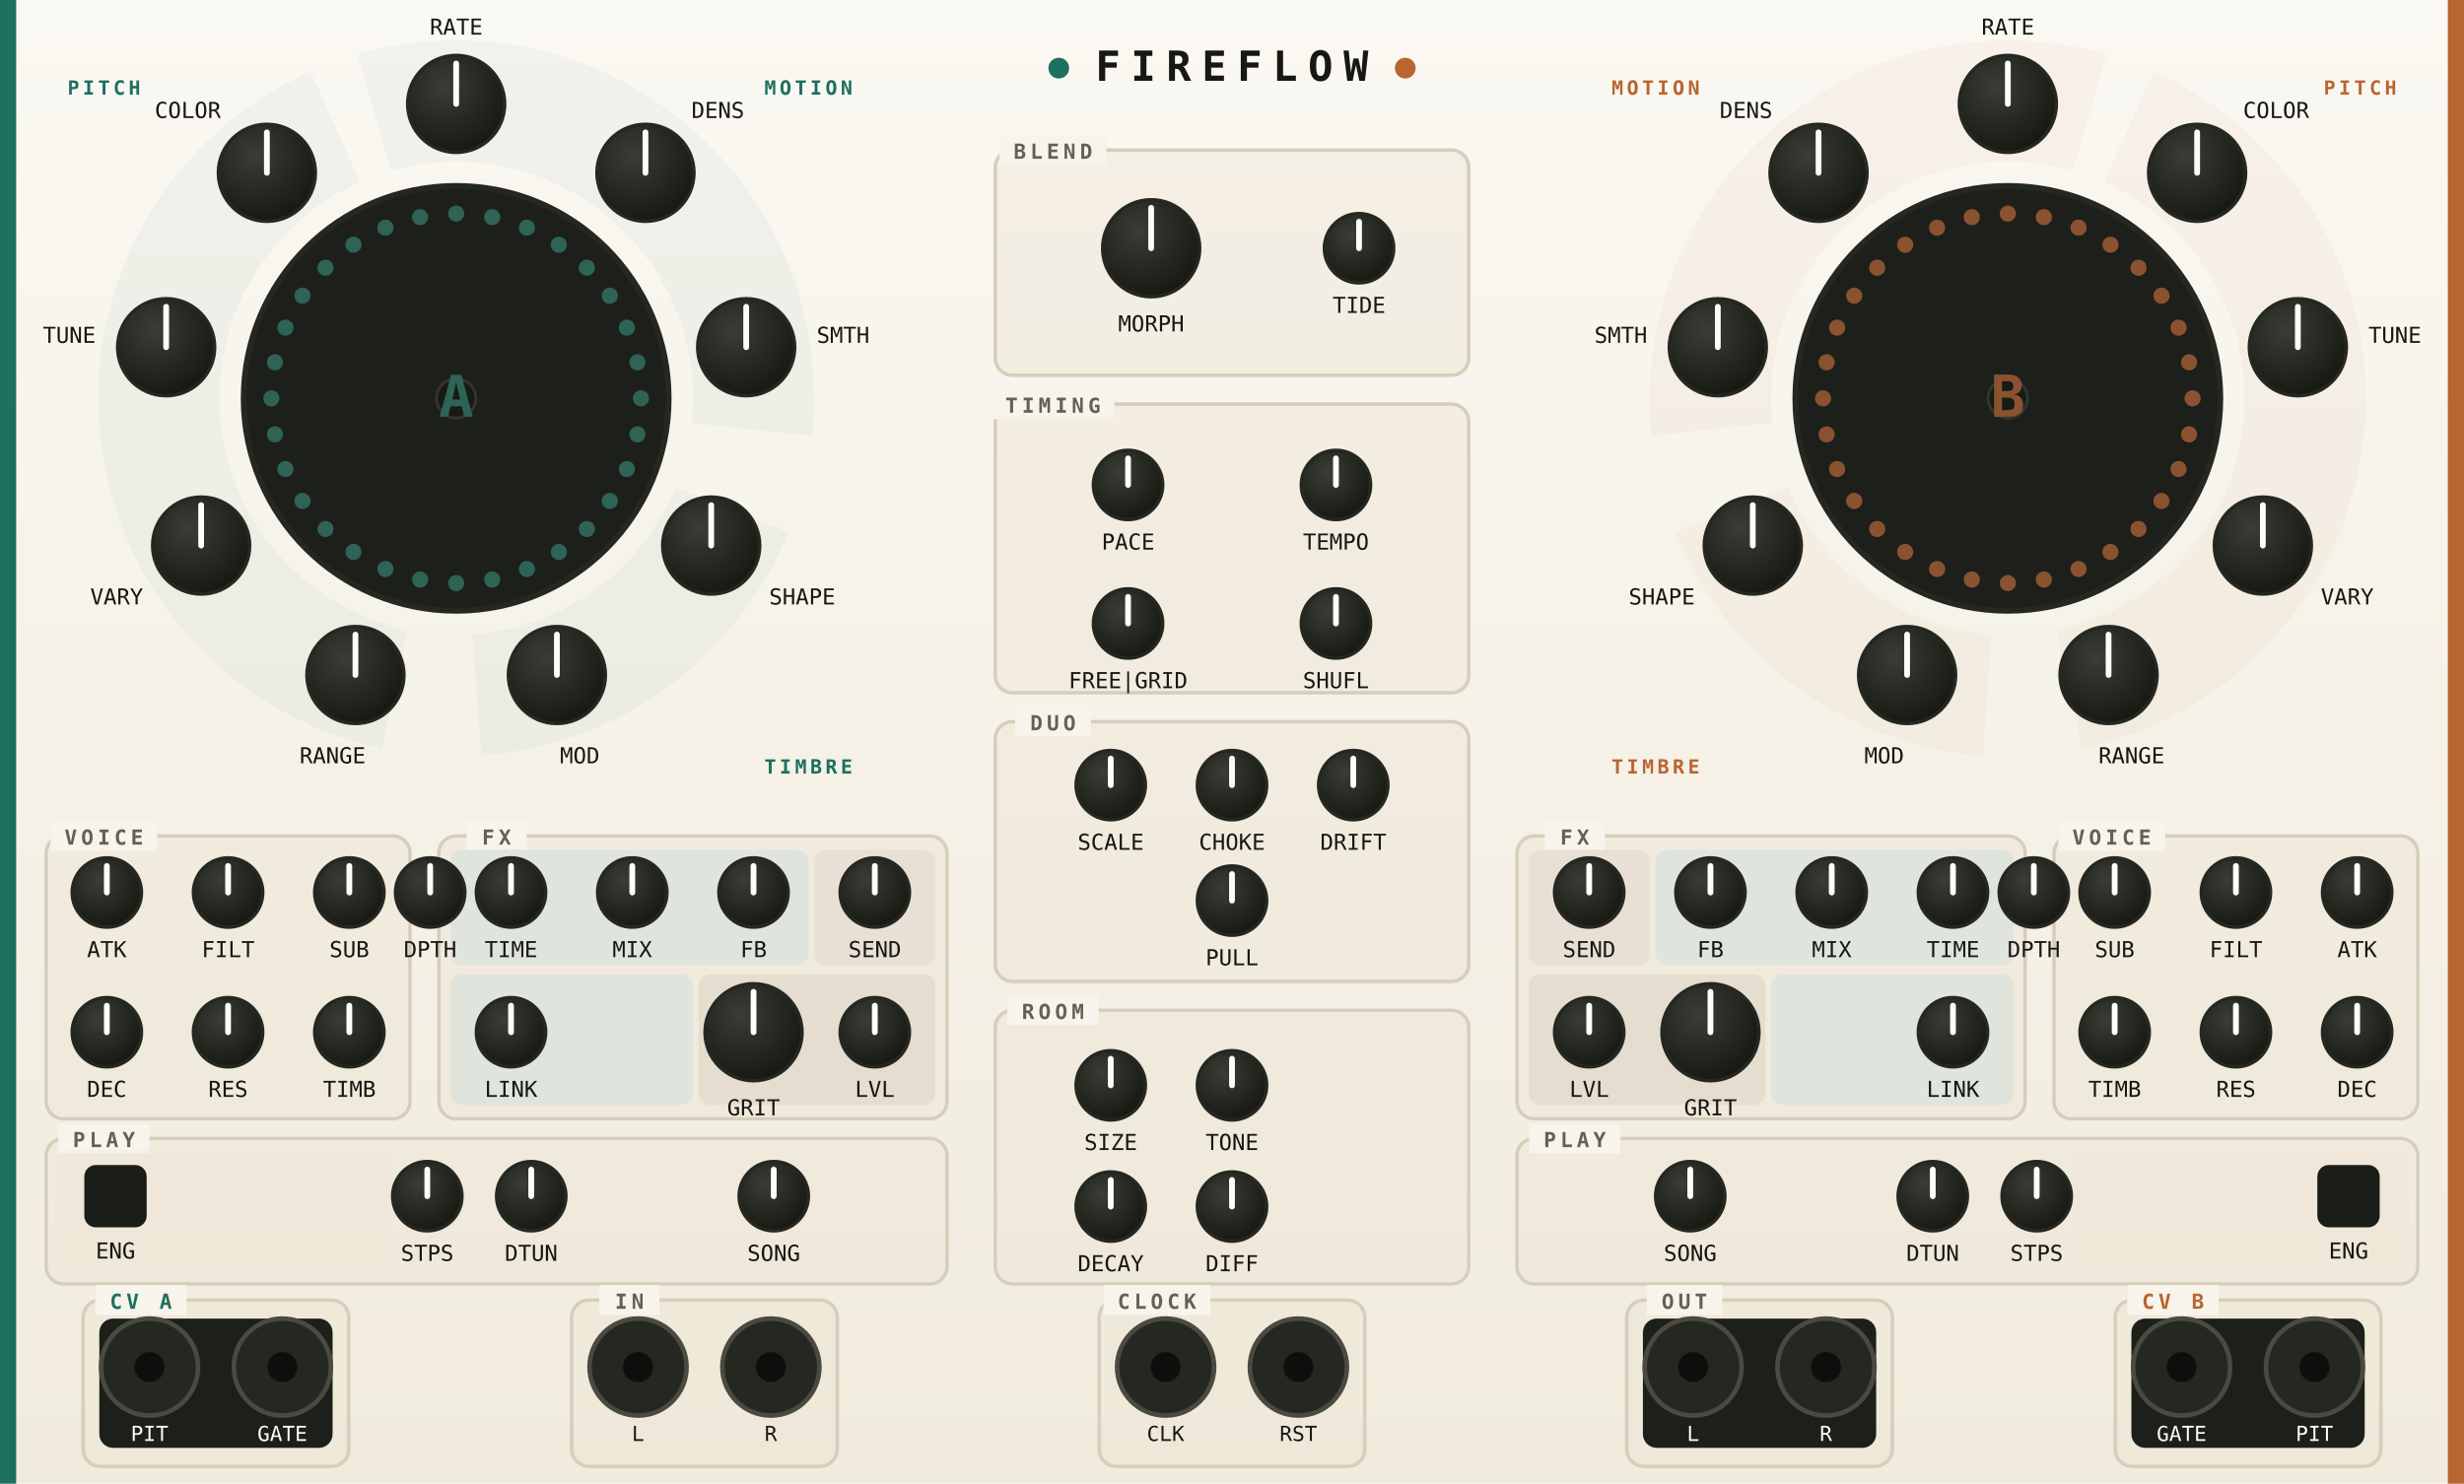
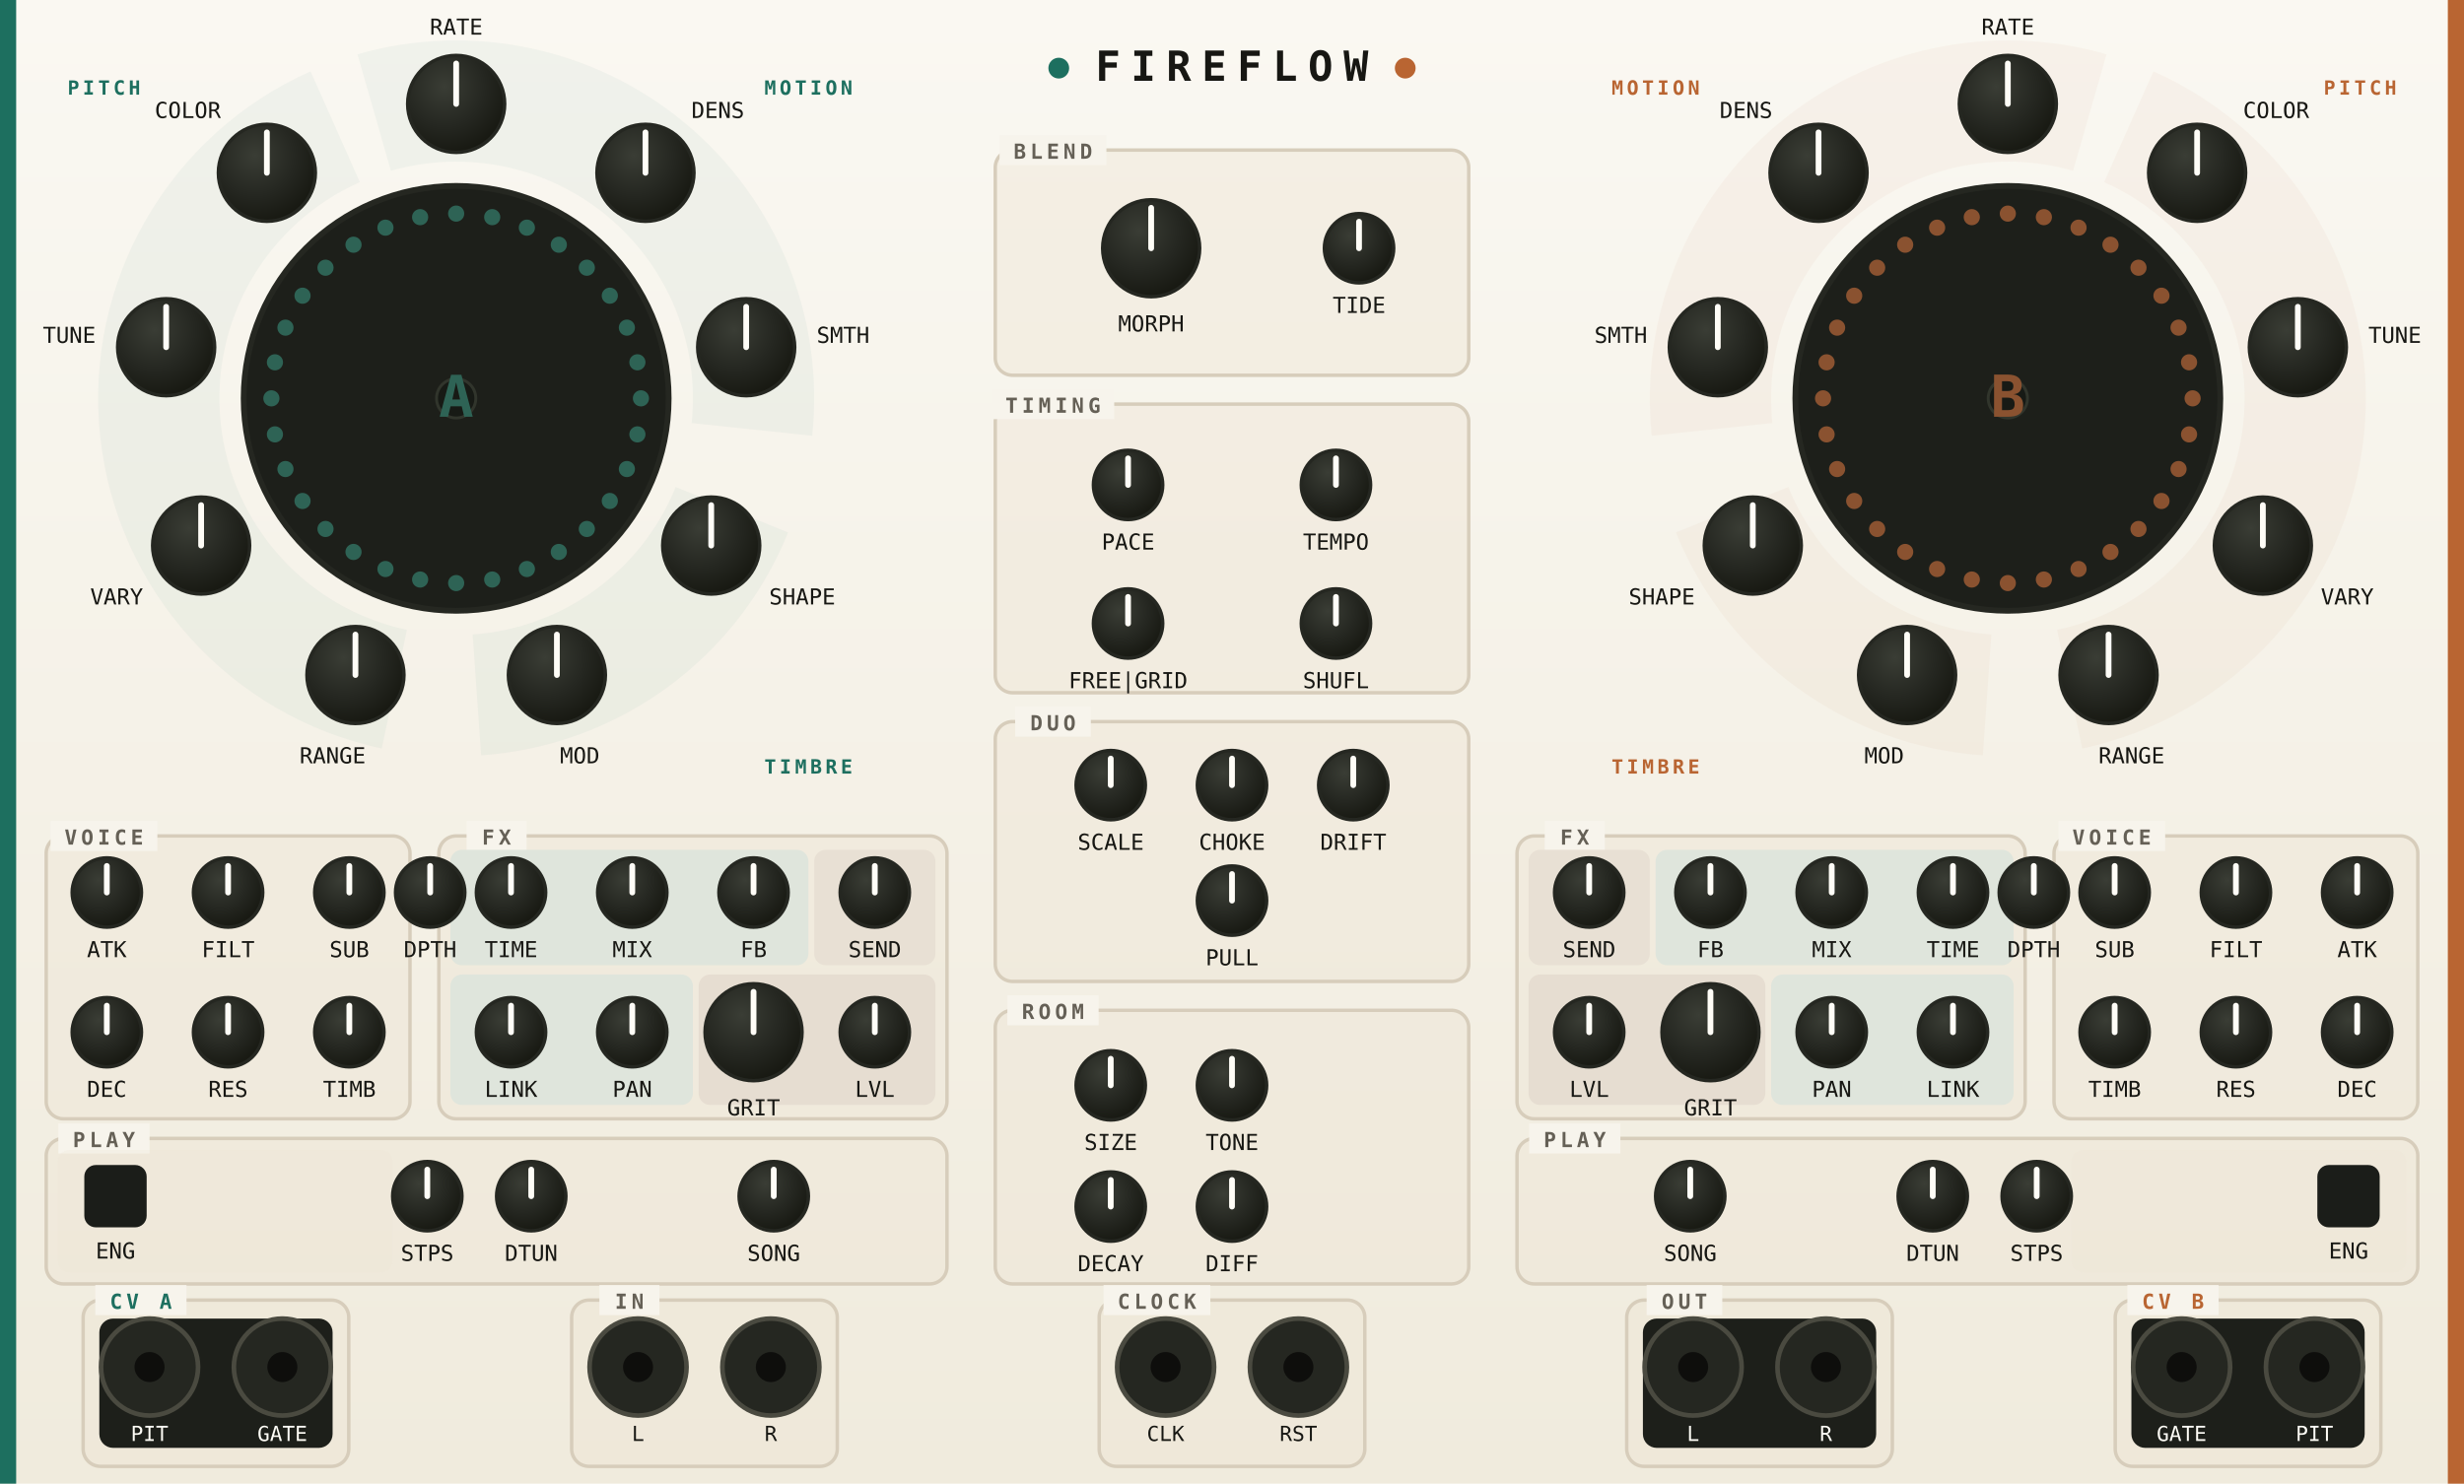
<svg xmlns="http://www.w3.org/2000/svg" width="213.360mm" height="128.500mm" viewBox="0 0 213.360 128.500">
  <defs>
    <radialGradient id="knobCap" cx="38%" cy="32%" r="75%">
      <stop offset="0%" stop-color="#3a3d35" />
      <stop offset="55%" stop-color="#252721" />
      <stop offset="100%" stop-color="#15160f" />
    </radialGradient>
    <linearGradient id="plate" x1="0" y1="0" x2="0" y2="1">
      <stop offset="0%" stop-color="#faf8f2" />
      <stop offset="100%" stop-color="#f0ebdd" />
    </linearGradient>
  </defs>
  <rect x="0" y="0" width="213.360" height="128.500" fill="url(#plate)" />
  <rect x="0" y="0" width="1.4" height="128.500" fill="#1d6f5f" />
  <rect x="211.960" y="0" width="1.4" height="128.500" fill="#b96532" />
  <path d="M 30.955 4.701 A 31.000 31.000 0 0 1 70.330 37.740 L 59.888 36.643 A 20.500 20.500 0 0 0 33.849 14.794 Z" fill="#1d6f5f" opacity="0.045" />
  <path d="M 68.243 46.113 A 31.000 31.000 0 0 1 41.662 65.424 L 40.930 54.950 A 20.500 20.500 0 0 0 58.507 42.179 Z" fill="#1d6f5f" opacity="0.045" />
  <path d="M 33.055 64.823 A 31.000 31.000 0 0 1 26.891 6.180 L 31.162 15.772 A 20.500 20.500 0 0 0 35.238 54.552 Z" fill="#1d6f5f" opacity="0.045" />
  <path d="M 143.030 37.740 A 31.000 31.000 0 0 1 182.405 4.701 L 179.511 14.794 A 20.500 20.500 0 0 0 153.472 36.643 Z" fill="#b96532" opacity="0.045" />
  <path d="M 171.698 65.424 A 31.000 31.000 0 0 1 145.117 46.113 L 154.853 42.179 A 20.500 20.500 0 0 0 172.430 54.950 Z" fill="#b96532" opacity="0.045" />
  <path d="M 186.469 6.180 A 31.000 31.000 0 0 1 180.305 64.823 L 178.122 54.552 A 20.500 20.500 0 0 0 182.198 15.772 Z" fill="#b96532" opacity="0.045" />
  <circle cx="39.500" cy="34.500" r="18.400" fill="#1d1f1a" stroke="#252721" stroke-width="0.5" />
  <circle cx="39.500" cy="18.500" r="0.7" fill="#2e6355" />
  <circle cx="42.621" cy="18.807" r="0.7" fill="#2e6355" />
  <circle cx="45.623" cy="19.718" r="0.7" fill="#2e6355" />
  <circle cx="48.389" cy="21.196" r="0.7" fill="#2e6355" />
  <circle cx="50.814" cy="23.186" r="0.7" fill="#2e6355" />
  <circle cx="52.804" cy="25.611" r="0.7" fill="#2e6355" />
  <circle cx="54.282" cy="28.377" r="0.7" fill="#2e6355" />
  <circle cx="55.193" cy="31.379" r="0.7" fill="#2e6355" />
  <circle cx="55.500" cy="34.500" r="0.7" fill="#2e6355" />
  <circle cx="55.193" cy="37.621" r="0.7" fill="#2e6355" />
  <circle cx="54.282" cy="40.623" r="0.7" fill="#2e6355" />
  <circle cx="52.804" cy="43.389" r="0.7" fill="#2e6355" />
  <circle cx="50.814" cy="45.814" r="0.7" fill="#2e6355" />
  <circle cx="48.389" cy="47.804" r="0.7" fill="#2e6355" />
  <circle cx="45.623" cy="49.282" r="0.7" fill="#2e6355" />
  <circle cx="42.621" cy="50.193" r="0.7" fill="#2e6355" />
  <circle cx="39.500" cy="50.500" r="0.7" fill="#2e6355" />
  <circle cx="36.379" cy="50.193" r="0.7" fill="#2e6355" />
  <circle cx="33.377" cy="49.282" r="0.7" fill="#2e6355" />
  <circle cx="30.611" cy="47.804" r="0.7" fill="#2e6355" />
  <circle cx="28.186" cy="45.814" r="0.7" fill="#2e6355" />
  <circle cx="26.196" cy="43.389" r="0.7" fill="#2e6355" />
  <circle cx="24.718" cy="40.623" r="0.7" fill="#2e6355" />
  <circle cx="23.807" cy="37.621" r="0.7" fill="#2e6355" />
  <circle cx="23.500" cy="34.500" r="0.7" fill="#2e6355" />
  <circle cx="23.807" cy="31.379" r="0.7" fill="#2e6355" />
  <circle cx="24.718" cy="28.377" r="0.7" fill="#2e6355" />
  <circle cx="26.196" cy="25.611" r="0.7" fill="#2e6355" />
  <circle cx="28.186" cy="23.186" r="0.7" fill="#2e6355" />
  <circle cx="30.611" cy="21.196" r="0.7" fill="#2e6355" />
  <circle cx="33.377" cy="19.718" r="0.7" fill="#2e6355" />
  <circle cx="36.379" cy="18.807" r="0.7" fill="#2e6355" />
  <circle cx="173.860" cy="34.500" r="18.400" fill="#1d1f1a" stroke="#252721" stroke-width="0.5" />
  <circle cx="173.860" cy="18.500" r="0.7" fill="#8a5230" />
  <circle cx="176.981" cy="18.807" r="0.7" fill="#8a5230" />
  <circle cx="179.983" cy="19.718" r="0.7" fill="#8a5230" />
  <circle cx="182.749" cy="21.196" r="0.7" fill="#8a5230" />
  <circle cx="185.174" cy="23.186" r="0.7" fill="#8a5230" />
  <circle cx="187.164" cy="25.611" r="0.7" fill="#8a5230" />
  <circle cx="188.642" cy="28.377" r="0.7" fill="#8a5230" />
  <circle cx="189.553" cy="31.379" r="0.7" fill="#8a5230" />
  <circle cx="189.860" cy="34.500" r="0.7" fill="#8a5230" />
  <circle cx="189.553" cy="37.621" r="0.7" fill="#8a5230" />
  <circle cx="188.642" cy="40.623" r="0.7" fill="#8a5230" />
  <circle cx="187.164" cy="43.389" r="0.7" fill="#8a5230" />
  <circle cx="185.174" cy="45.814" r="0.7" fill="#8a5230" />
  <circle cx="182.749" cy="47.804" r="0.7" fill="#8a5230" />
  <circle cx="179.983" cy="49.282" r="0.7" fill="#8a5230" />
  <circle cx="176.981" cy="50.193" r="0.7" fill="#8a5230" />
  <circle cx="173.860" cy="50.500" r="0.7" fill="#8a5230" />
  <circle cx="170.739" cy="50.193" r="0.7" fill="#8a5230" />
  <circle cx="167.737" cy="49.282" r="0.7" fill="#8a5230" />
  <circle cx="164.971" cy="47.804" r="0.7" fill="#8a5230" />
  <circle cx="162.546" cy="45.814" r="0.7" fill="#8a5230" />
  <circle cx="160.556" cy="43.389" r="0.7" fill="#8a5230" />
  <circle cx="159.078" cy="40.623" r="0.7" fill="#8a5230" />
  <circle cx="158.167" cy="37.621" r="0.7" fill="#8a5230" />
  <circle cx="157.860" cy="34.500" r="0.7" fill="#8a5230" />
  <circle cx="158.167" cy="31.379" r="0.7" fill="#8a5230" />
  <circle cx="159.078" cy="28.377" r="0.7" fill="#8a5230" />
  <circle cx="160.556" cy="25.611" r="0.7" fill="#8a5230" />
  <circle cx="162.546" cy="23.186" r="0.7" fill="#8a5230" />
  <circle cx="164.971" cy="21.196" r="0.7" fill="#8a5230" />
  <circle cx="167.737" cy="19.718" r="0.7" fill="#8a5230" />
  <circle cx="170.739" cy="18.807" r="0.7" fill="#8a5230" />
  <rect x="4.000" y="72.400" width="31.500" height="24.500" rx="1.5" fill="#ede5d6" fill-opacity="0.45" stroke="#d7cdbb" stroke-width="0.30" />
  <rect x="4.375" y="71.100" width="9.250" height="2.6" fill="#f7f4ec" />
  <rect x="38.000" y="72.400" width="44.000" height="24.500" rx="1.5" fill="#ede5d6" fill-opacity="0.45" stroke="#d7cdbb" stroke-width="0.30" />
  <rect x="40.400" y="71.100" width="5.200" height="2.6" fill="#f7f4ec" />
  <rect x="4.000" y="98.600" width="78.000" height="12.600" rx="1.5" fill="#ede5d6" fill-opacity="0.45" stroke="#d7cdbb" stroke-width="0.30" />
  <rect x="5.050" y="97.300" width="7.900" height="2.6" fill="#f7f4ec" />
  <rect x="177.860" y="72.400" width="31.500" height="24.500" rx="1.5" fill="#ede5d6" fill-opacity="0.45" stroke="#d7cdbb" stroke-width="0.30" />
  <rect x="178.235" y="71.100" width="9.250" height="2.6" fill="#f7f4ec" />
  <rect x="131.360" y="72.400" width="44.000" height="24.500" rx="1.5" fill="#ede5d6" fill-opacity="0.45" stroke="#d7cdbb" stroke-width="0.30" />
  <rect x="133.760" y="71.100" width="5.200" height="2.6" fill="#f7f4ec" />
  <rect x="131.360" y="98.600" width="78.000" height="12.600" rx="1.5" fill="#ede5d6" fill-opacity="0.45" stroke="#d7cdbb" stroke-width="0.30" />
  <rect x="132.410" y="97.300" width="7.900" height="2.6" fill="#f7f4ec" />
  <rect x="86.180" y="13.000" width="41.000" height="19.500" rx="1.5" fill="#ede5d6" fill-opacity="0.45" stroke="#d7cdbb" stroke-width="0.30" />
  <rect x="86.555" y="11.700" width="9.250" height="2.6" fill="#f7f4ec" />
  <rect x="86.180" y="35.000" width="41.000" height="25.000" rx="1.5" fill="#ede5d6" fill-opacity="0.45" stroke="#d7cdbb" stroke-width="0.30" />
  <rect x="85.880" y="33.700" width="10.600" height="2.6" fill="#f7f4ec" />
  <rect x="86.180" y="62.500" width="41.000" height="22.500" rx="1.5" fill="#ede5d6" fill-opacity="0.45" stroke="#d7cdbb" stroke-width="0.30" />
  <rect x="87.905" y="61.200" width="6.550" height="2.6" fill="#f7f4ec" />
  <rect x="86.180" y="87.500" width="41.000" height="23.700" rx="1.5" fill="#ede5d6" fill-opacity="0.45" stroke="#d7cdbb" stroke-width="0.30" />
  <rect x="87.230" y="86.200" width="7.900" height="2.6" fill="#f7f4ec" />
  <rect x="7.200" y="112.600" width="23.000" height="14.400" rx="1.5" fill="#ede5d6" fill-opacity="0.45" stroke="#d7cdbb" stroke-width="0.30" />
  <rect x="8.250" y="111.300" width="7.900" height="2.6" fill="#f7f4ec" />
  <rect x="49.500" y="112.600" width="23.000" height="14.400" rx="1.5" fill="#ede5d6" fill-opacity="0.45" stroke="#d7cdbb" stroke-width="0.30" />
  <rect x="51.900" y="111.300" width="5.200" height="2.6" fill="#f7f4ec" />
  <rect x="95.180" y="112.600" width="23.000" height="14.400" rx="1.5" fill="#ede5d6" fill-opacity="0.45" stroke="#d7cdbb" stroke-width="0.30" />
  <rect x="95.555" y="111.300" width="9.250" height="2.6" fill="#f7f4ec" />
  <rect x="140.860" y="112.600" width="23.000" height="14.400" rx="1.5" fill="#ede5d6" fill-opacity="0.45" stroke="#d7cdbb" stroke-width="0.30" />
  <rect x="142.585" y="111.300" width="6.550" height="2.6" fill="#f7f4ec" />
  <rect x="183.160" y="112.600" width="23.000" height="14.400" rx="1.5" fill="#ede5d6" fill-opacity="0.45" stroke="#d7cdbb" stroke-width="0.30" />
  <rect x="184.210" y="111.300" width="7.900" height="2.6" fill="#f7f4ec" />
  <rect x="39.000" y="73.600" width="31.000" height="10.000" rx="1.0" fill="#dfe5dc" />
  <rect x="70.500" y="73.600" width="10.500" height="10.000" rx="1.0" fill="#e8e0d4" />
  <rect x="39.000" y="84.400" width="21.000" height="11.300" rx="1.0" fill="#dfe5dc" />
  <rect x="60.500" y="84.400" width="20.500" height="11.300" rx="1.0" fill="#e6ddd1" />
  <rect x="143.360" y="73.600" width="31.000" height="10.000" rx="1.0" fill="#dfe5dc" />
  <rect x="132.360" y="73.600" width="10.500" height="10.000" rx="1.0" fill="#e8e0d4" />
  <rect x="153.360" y="84.400" width="21.000" height="11.300" rx="1.0" fill="#dfe5dc" />
  <rect x="132.360" y="84.400" width="20.500" height="11.300" rx="1.0" fill="#e6ddd1" />
  <rect x="5.000" y="99.600" width="29.000" height="10.600" rx="1.0" fill="#ede5d6" fill-opacity="0.25" />
  <rect x="179.360" y="99.600" width="29.000" height="10.600" rx="1.0" fill="#ede5d6" fill-opacity="0.25" />
  <rect x="8.600" y="114.200" width="20.200" height="11.200" rx="1.2" fill="#1d1f1a" />
  <rect x="142.260" y="114.200" width="20.200" height="11.200" rx="1.2" fill="#1d1f1a" />
  <rect x="184.560" y="114.200" width="20.200" height="11.200" rx="1.2" fill="#1d1f1a" />
  <circle cx="91.680" cy="5.9" r="0.9" fill="#1d6f5f" />
  <circle cx="121.680" cy="5.9" r="0.9" fill="#b96532" />
  <circle cx="39.500" cy="9.000" r="4.200" fill="url(#knobCap)" stroke="#252721" stroke-width="0.3" />
  <line x1="39.500" y1="9.000" x2="39.500" y2="5.500" stroke="#fffdf7" stroke-width="0.5" stroke-linecap="round" />
  <text x="39.500" y="3.000" fill="#171713" text-anchor="middle" font-family="monospace" font-size="1.9">RATE</text>
  <circle cx="61.584" cy="47.250" r="4.200" fill="url(#knobCap)" stroke="#252721" stroke-width="0.3" />
  <line x1="61.584" y1="47.250" x2="61.584" y2="43.750" stroke="#fffdf7" stroke-width="0.5" stroke-linecap="round" />
  <text x="66.607" y="52.350" fill="#171713" text-anchor="start" font-family="monospace" font-size="1.9">SHAPE</text>
  <circle cx="55.891" cy="14.966" r="4.200" fill="url(#knobCap)" stroke="#252721" stroke-width="0.3" />
  <line x1="55.891" y1="14.966" x2="55.891" y2="11.466" stroke="#fffdf7" stroke-width="0.5" stroke-linecap="round" />
  <text x="59.876" y="10.216" fill="#171713" text-anchor="start" font-family="monospace" font-size="1.9">DENS</text>
  <circle cx="64.613" cy="30.072" r="4.200" fill="url(#knobCap)" stroke="#252721" stroke-width="0.3" />
  <line x1="64.613" y1="30.072" x2="64.613" y2="26.572" stroke="#fffdf7" stroke-width="0.5" stroke-linecap="round" />
  <text x="70.718" y="29.695" fill="#171713" text-anchor="start" font-family="monospace" font-size="1.9">SMTH</text>
  <circle cx="30.778" cy="58.462" r="4.200" fill="url(#knobCap)" stroke="#252721" stroke-width="0.3" />
  <line x1="30.778" y1="58.462" x2="30.778" y2="54.962" stroke="#fffdf7" stroke-width="0.5" stroke-linecap="round" />
  <text x="28.795" y="66.112" fill="#171713" text-anchor="middle" font-family="monospace" font-size="1.9">RANGE</text>
  <circle cx="17.416" cy="47.250" r="4.200" fill="url(#knobCap)" stroke="#252721" stroke-width="0.3" />
  <line x1="17.416" y1="47.250" x2="17.416" y2="43.750" stroke="#fffdf7" stroke-width="0.5" stroke-linecap="round" />
  <text x="12.393" y="52.350" fill="#171713" text-anchor="end" font-family="monospace" font-size="1.9">VARY</text>
  <circle cx="48.222" cy="58.462" r="4.200" fill="url(#knobCap)" stroke="#252721" stroke-width="0.3" />
  <line x1="48.222" y1="58.462" x2="48.222" y2="54.962" stroke="#fffdf7" stroke-width="0.5" stroke-linecap="round" />
  <text x="50.205" y="66.112" fill="#171713" text-anchor="middle" font-family="monospace" font-size="1.9">MOD</text>
  <circle cx="14.387" cy="30.072" r="4.200" fill="url(#knobCap)" stroke="#252721" stroke-width="0.3" />
  <line x1="14.387" y1="30.072" x2="14.387" y2="26.572" stroke="#fffdf7" stroke-width="0.5" stroke-linecap="round" />
  <text x="8.282" y="29.695" fill="#171713" text-anchor="end" font-family="monospace" font-size="1.9">TUNE</text>
  <circle cx="9.250" cy="77.300" r="3.000" fill="url(#knobCap)" stroke="#252721" stroke-width="0.3" />
  <line x1="9.250" y1="77.300" x2="9.250" y2="75.000" stroke="#fffdf7" stroke-width="0.5" stroke-linecap="round" />
  <text x="9.250" y="82.900" fill="#171713" text-anchor="middle" font-family="monospace" font-size="1.9">ATK</text>
  <circle cx="9.250" cy="89.400" r="3.000" fill="url(#knobCap)" stroke="#252721" stroke-width="0.3" />
  <line x1="9.250" y1="89.400" x2="9.250" y2="87.100" stroke="#fffdf7" stroke-width="0.5" stroke-linecap="round" />
  <text x="9.250" y="95.000" fill="#171713" text-anchor="middle" font-family="monospace" font-size="1.9">DEC</text>
  <circle cx="19.750" cy="89.400" r="3.000" fill="url(#knobCap)" stroke="#252721" stroke-width="0.3" />
  <line x1="19.750" y1="89.400" x2="19.750" y2="87.100" stroke="#fffdf7" stroke-width="0.5" stroke-linecap="round" />
  <text x="19.750" y="95.000" fill="#171713" text-anchor="middle" font-family="monospace" font-size="1.9">RES</text>
  <circle cx="30.250" cy="77.300" r="3.000" fill="url(#knobCap)" stroke="#252721" stroke-width="0.3" />
  <line x1="30.250" y1="77.300" x2="30.250" y2="75.000" stroke="#fffdf7" stroke-width="0.5" stroke-linecap="round" />
  <text x="30.250" y="82.900" fill="#171713" text-anchor="middle" font-family="monospace" font-size="1.9">SUB</text>
  <circle cx="30.250" cy="89.400" r="3.000" fill="url(#knobCap)" stroke="#252721" stroke-width="0.3" />
  <line x1="30.250" y1="89.400" x2="30.250" y2="87.100" stroke="#fffdf7" stroke-width="0.5" stroke-linecap="round" />
  <text x="30.250" y="95.000" fill="#171713" text-anchor="middle" font-family="monospace" font-size="1.9">TIMB</text>
  <circle cx="54.750" cy="77.300" r="3.000" fill="url(#knobCap)" stroke="#252721" stroke-width="0.3" />
  <line x1="54.750" y1="77.300" x2="54.750" y2="75.000" stroke="#fffdf7" stroke-width="0.5" stroke-linecap="round" />
  <text x="54.750" y="82.900" fill="#171713" text-anchor="middle" font-family="monospace" font-size="1.9">MIX</text>
  <circle cx="65.250" cy="89.400" r="4.200" fill="url(#knobCap)" stroke="#252721" stroke-width="0.3" />
  <line x1="65.250" y1="89.400" x2="65.250" y2="85.900" stroke="#fffdf7" stroke-width="0.5" stroke-linecap="round" />
  <text x="65.250" y="96.600" fill="#171713" text-anchor="middle" font-family="monospace" font-size="1.9">GRIT</text>
  <circle cx="75.750" cy="89.400" r="3.000" fill="url(#knobCap)" stroke="#252721" stroke-width="0.3" />
  <line x1="75.750" y1="89.400" x2="75.750" y2="87.100" stroke="#fffdf7" stroke-width="0.5" stroke-linecap="round" />
  <text x="75.750" y="95.000" fill="#171713" text-anchor="middle" font-family="monospace" font-size="1.9">LVL</text>
  <circle cx="37.000" cy="103.600" r="3.000" fill="url(#knobCap)" stroke="#252721" stroke-width="0.3" />
  <line x1="37.000" y1="103.600" x2="37.000" y2="101.300" stroke="#fffdf7" stroke-width="0.5" stroke-linecap="round" />
  <text x="37.000" y="109.200" fill="#171713" text-anchor="middle" font-family="monospace" font-size="1.9">STPS</text>
  <rect x="7.300" y="100.900" width="5.400" height="5.400" rx="1.0" fill="#1b1d19" />
  <text x="10.000" y="109.000" fill="#171713" text-anchor="middle" font-family="monospace" font-size="1.9">ENG</text>
  <circle cx="46.000" cy="103.600" r="3.000" fill="url(#knobCap)" stroke="#252721" stroke-width="0.3" />
  <line x1="46.000" y1="103.600" x2="46.000" y2="101.300" stroke="#fffdf7" stroke-width="0.5" stroke-linecap="round" />
  <text x="46.000" y="109.200" fill="#171713" text-anchor="middle" font-family="monospace" font-size="1.9">DTUN</text>
  <circle cx="67.000" cy="103.600" r="3.000" fill="url(#knobCap)" stroke="#252721" stroke-width="0.3" />
  <line x1="67.000" y1="103.600" x2="67.000" y2="101.300" stroke="#fffdf7" stroke-width="0.5" stroke-linecap="round" />
  <text x="67.000" y="109.200" fill="#171713" text-anchor="middle" font-family="monospace" font-size="1.9">SONG</text>
  <circle cx="173.860" cy="9.000" r="4.200" fill="url(#knobCap)" stroke="#252721" stroke-width="0.3" />
  <line x1="173.860" y1="9.000" x2="173.860" y2="5.500" stroke="#fffdf7" stroke-width="0.5" stroke-linecap="round" />
  <text x="173.860" y="3.000" fill="#171713" text-anchor="middle" font-family="monospace" font-size="1.9">RATE</text>
  <circle cx="151.776" cy="47.250" r="4.200" fill="url(#knobCap)" stroke="#252721" stroke-width="0.3" />
  <line x1="151.776" y1="47.250" x2="151.776" y2="43.750" stroke="#fffdf7" stroke-width="0.5" stroke-linecap="round" />
  <text x="146.753" y="52.350" fill="#171713" text-anchor="end" font-family="monospace" font-size="1.9">SHAPE</text>
  <circle cx="157.469" cy="14.966" r="4.200" fill="url(#knobCap)" stroke="#252721" stroke-width="0.3" />
  <line x1="157.469" y1="14.966" x2="157.469" y2="11.466" stroke="#fffdf7" stroke-width="0.5" stroke-linecap="round" />
  <text x="153.484" y="10.216" fill="#171713" text-anchor="end" font-family="monospace" font-size="1.9">DENS</text>
  <circle cx="148.747" cy="30.072" r="4.200" fill="url(#knobCap)" stroke="#252721" stroke-width="0.3" />
  <line x1="148.747" y1="30.072" x2="148.747" y2="26.572" stroke="#fffdf7" stroke-width="0.5" stroke-linecap="round" />
  <text x="142.642" y="29.695" fill="#171713" text-anchor="end" font-family="monospace" font-size="1.9">SMTH</text>
  <circle cx="182.582" cy="58.462" r="4.200" fill="url(#knobCap)" stroke="#252721" stroke-width="0.3" />
  <line x1="182.582" y1="58.462" x2="182.582" y2="54.962" stroke="#fffdf7" stroke-width="0.5" stroke-linecap="round" />
  <text x="184.565" y="66.112" fill="#171713" text-anchor="middle" font-family="monospace" font-size="1.9">RANGE</text>
  <circle cx="195.944" cy="47.250" r="4.200" fill="url(#knobCap)" stroke="#252721" stroke-width="0.3" />
  <line x1="195.944" y1="47.250" x2="195.944" y2="43.750" stroke="#fffdf7" stroke-width="0.5" stroke-linecap="round" />
  <text x="200.967" y="52.350" fill="#171713" text-anchor="start" font-family="monospace" font-size="1.9">VARY</text>
  <circle cx="165.138" cy="58.462" r="4.200" fill="url(#knobCap)" stroke="#252721" stroke-width="0.3" />
  <line x1="165.138" y1="58.462" x2="165.138" y2="54.962" stroke="#fffdf7" stroke-width="0.5" stroke-linecap="round" />
  <text x="163.155" y="66.112" fill="#171713" text-anchor="middle" font-family="monospace" font-size="1.9">MOD</text>
  <circle cx="198.973" cy="30.072" r="4.200" fill="url(#knobCap)" stroke="#252721" stroke-width="0.3" />
  <line x1="198.973" y1="30.072" x2="198.973" y2="26.572" stroke="#fffdf7" stroke-width="0.5" stroke-linecap="round" />
  <text x="205.078" y="29.695" fill="#171713" text-anchor="start" font-family="monospace" font-size="1.9">TUNE</text>
  <circle cx="204.110" cy="77.300" r="3.000" fill="url(#knobCap)" stroke="#252721" stroke-width="0.3" />
  <line x1="204.110" y1="77.300" x2="204.110" y2="75.000" stroke="#fffdf7" stroke-width="0.5" stroke-linecap="round" />
  <text x="204.110" y="82.900" fill="#171713" text-anchor="middle" font-family="monospace" font-size="1.9">ATK</text>
  <circle cx="204.110" cy="89.400" r="3.000" fill="url(#knobCap)" stroke="#252721" stroke-width="0.3" />
  <line x1="204.110" y1="89.400" x2="204.110" y2="87.100" stroke="#fffdf7" stroke-width="0.5" stroke-linecap="round" />
  <text x="204.110" y="95.000" fill="#171713" text-anchor="middle" font-family="monospace" font-size="1.9">DEC</text>
  <circle cx="193.610" cy="89.400" r="3.000" fill="url(#knobCap)" stroke="#252721" stroke-width="0.3" />
  <line x1="193.610" y1="89.400" x2="193.610" y2="87.100" stroke="#fffdf7" stroke-width="0.5" stroke-linecap="round" />
  <text x="193.610" y="95.000" fill="#171713" text-anchor="middle" font-family="monospace" font-size="1.9">RES</text>
  <circle cx="183.110" cy="77.300" r="3.000" fill="url(#knobCap)" stroke="#252721" stroke-width="0.3" />
  <line x1="183.110" y1="77.300" x2="183.110" y2="75.000" stroke="#fffdf7" stroke-width="0.5" stroke-linecap="round" />
  <text x="183.110" y="82.900" fill="#171713" text-anchor="middle" font-family="monospace" font-size="1.9">SUB</text>
  <circle cx="183.110" cy="89.400" r="3.000" fill="url(#knobCap)" stroke="#252721" stroke-width="0.3" />
  <line x1="183.110" y1="89.400" x2="183.110" y2="87.100" stroke="#fffdf7" stroke-width="0.5" stroke-linecap="round" />
  <text x="183.110" y="95.000" fill="#171713" text-anchor="middle" font-family="monospace" font-size="1.9">TIMB</text>
  <circle cx="158.610" cy="77.300" r="3.000" fill="url(#knobCap)" stroke="#252721" stroke-width="0.3" />
  <line x1="158.610" y1="77.300" x2="158.610" y2="75.000" stroke="#fffdf7" stroke-width="0.5" stroke-linecap="round" />
  <text x="158.610" y="82.900" fill="#171713" text-anchor="middle" font-family="monospace" font-size="1.9">MIX</text>
  <circle cx="148.110" cy="89.400" r="4.200" fill="url(#knobCap)" stroke="#252721" stroke-width="0.3" />
  <line x1="148.110" y1="89.400" x2="148.110" y2="85.900" stroke="#fffdf7" stroke-width="0.5" stroke-linecap="round" />
  <text x="148.110" y="96.600" fill="#171713" text-anchor="middle" font-family="monospace" font-size="1.9">GRIT</text>
  <circle cx="137.610" cy="89.400" r="3.000" fill="url(#knobCap)" stroke="#252721" stroke-width="0.3" />
  <line x1="137.610" y1="89.400" x2="137.610" y2="87.100" stroke="#fffdf7" stroke-width="0.5" stroke-linecap="round" />
  <text x="137.610" y="95.000" fill="#171713" text-anchor="middle" font-family="monospace" font-size="1.9">LVL</text>
  <circle cx="176.360" cy="103.600" r="3.000" fill="url(#knobCap)" stroke="#252721" stroke-width="0.3" />
  <line x1="176.360" y1="103.600" x2="176.360" y2="101.300" stroke="#fffdf7" stroke-width="0.5" stroke-linecap="round" />
  <text x="176.360" y="109.200" fill="#171713" text-anchor="middle" font-family="monospace" font-size="1.9">STPS</text>
  <rect x="200.660" y="100.900" width="5.400" height="5.400" rx="1.0" fill="#1b1d19" />
  <text x="203.360" y="109.000" fill="#171713" text-anchor="middle" font-family="monospace" font-size="1.9">ENG</text>
  <circle cx="167.360" cy="103.600" r="3.000" fill="url(#knobCap)" stroke="#252721" stroke-width="0.3" />
  <line x1="167.360" y1="103.600" x2="167.360" y2="101.300" stroke="#fffdf7" stroke-width="0.5" stroke-linecap="round" />
  <text x="167.360" y="109.200" fill="#171713" text-anchor="middle" font-family="monospace" font-size="1.9">DTUN</text>
  <circle cx="146.360" cy="103.600" r="3.000" fill="url(#knobCap)" stroke="#252721" stroke-width="0.3" />
  <line x1="146.360" y1="103.600" x2="146.360" y2="101.300" stroke="#fffdf7" stroke-width="0.5" stroke-linecap="round" />
  <text x="146.360" y="109.200" fill="#171713" text-anchor="middle" font-family="monospace" font-size="1.9">SONG</text>
  <circle cx="99.680" cy="21.500" r="4.200" fill="url(#knobCap)" stroke="#252721" stroke-width="0.3" />
  <line x1="99.680" y1="21.500" x2="99.680" y2="18.000" stroke="#fffdf7" stroke-width="0.5" stroke-linecap="round" />
  <text x="99.680" y="28.700" fill="#171713" text-anchor="middle" font-family="monospace" font-size="1.9">MORPH</text>
  <circle cx="115.680" cy="42.000" r="3.000" fill="url(#knobCap)" stroke="#252721" stroke-width="0.3" />
  <line x1="115.680" y1="42.000" x2="115.680" y2="39.700" stroke="#fffdf7" stroke-width="0.5" stroke-linecap="round" />
  <text x="115.680" y="47.600" fill="#171713" text-anchor="middle" font-family="monospace" font-size="1.9">TEMPO</text>
  <circle cx="97.680" cy="54.000" r="3.000" fill="url(#knobCap)" stroke="#252721" stroke-width="0.3" />
  <line x1="97.680" y1="54.000" x2="97.680" y2="51.700" stroke="#fffdf7" stroke-width="0.5" stroke-linecap="round" />
  <text x="97.680" y="59.600" fill="#171713" text-anchor="middle" font-family="monospace" font-size="1.9">FREE|GRID</text>
  <circle cx="96.180" cy="68.000" r="3.000" fill="url(#knobCap)" stroke="#252721" stroke-width="0.3" />
  <line x1="96.180" y1="68.000" x2="96.180" y2="65.700" stroke="#fffdf7" stroke-width="0.5" stroke-linecap="round" />
  <text x="96.180" y="73.600" fill="#171713" text-anchor="middle" font-family="monospace" font-size="1.9">SCALE</text>
  <circle cx="117.180" cy="68.000" r="3.000" fill="url(#knobCap)" stroke="#252721" stroke-width="0.3" />
  <line x1="117.180" y1="68.000" x2="117.180" y2="65.700" stroke="#fffdf7" stroke-width="0.5" stroke-linecap="round" />
  <text x="117.180" y="73.600" fill="#171713" text-anchor="middle" font-family="monospace" font-size="1.9">DRIFT</text>
  <circle cx="96.180" cy="94.000" r="3.000" fill="url(#knobCap)" stroke="#252721" stroke-width="0.3" />
  <line x1="96.180" y1="94.000" x2="96.180" y2="91.700" stroke="#fffdf7" stroke-width="0.5" stroke-linecap="round" />
  <text x="96.180" y="99.600" fill="#171713" text-anchor="middle" font-family="monospace" font-size="1.9">SIZE</text>
  <circle cx="96.180" cy="104.500" r="3.000" fill="url(#knobCap)" stroke="#252721" stroke-width="0.3" />
  <line x1="96.180" y1="104.500" x2="96.180" y2="102.200" stroke="#fffdf7" stroke-width="0.5" stroke-linecap="round" />
  <text x="96.180" y="110.100" fill="#171713" text-anchor="middle" font-family="monospace" font-size="1.9">DECAY</text>
  <circle cx="106.680" cy="94.000" r="3.000" fill="url(#knobCap)" stroke="#252721" stroke-width="0.3" />
  <line x1="106.680" y1="94.000" x2="106.680" y2="91.700" stroke="#fffdf7" stroke-width="0.5" stroke-linecap="round" />
  <text x="106.680" y="99.600" fill="#171713" text-anchor="middle" font-family="monospace" font-size="1.9">TONE</text>
  <circle cx="106.680" cy="104.500" r="3.000" fill="url(#knobCap)" stroke="#252721" stroke-width="0.3" />
  <line x1="106.680" y1="104.500" x2="106.680" y2="102.200" stroke="#fffdf7" stroke-width="0.5" stroke-linecap="round" />
  <text x="106.680" y="110.100" fill="#171713" text-anchor="middle" font-family="monospace" font-size="1.9">DIFF</text>
  <circle cx="106.680" cy="68.000" r="3.000" fill="url(#knobCap)" stroke="#252721" stroke-width="0.3" />
  <line x1="106.680" y1="68.000" x2="106.680" y2="65.700" stroke="#fffdf7" stroke-width="0.5" stroke-linecap="round" />
  <text x="106.680" y="73.600" fill="#171713" text-anchor="middle" font-family="monospace" font-size="1.9">CHOKE</text>
  <circle cx="19.750" cy="77.300" r="3.000" fill="url(#knobCap)" stroke="#252721" stroke-width="0.3" />
  <line x1="19.750" y1="77.300" x2="19.750" y2="75.000" stroke="#fffdf7" stroke-width="0.5" stroke-linecap="round" />
  <text x="19.750" y="82.900" fill="#171713" text-anchor="middle" font-family="monospace" font-size="1.9">FILT</text>
  <circle cx="193.610" cy="77.300" r="3.000" fill="url(#knobCap)" stroke="#252721" stroke-width="0.3" />
  <line x1="193.610" y1="77.300" x2="193.610" y2="75.000" stroke="#fffdf7" stroke-width="0.5" stroke-linecap="round" />
  <text x="193.610" y="82.900" fill="#171713" text-anchor="middle" font-family="monospace" font-size="1.9">FILT</text>
  <circle cx="117.680" cy="21.500" r="3.000" fill="url(#knobCap)" stroke="#252721" stroke-width="0.3" />
  <line x1="117.680" y1="21.500" x2="117.680" y2="19.200" stroke="#fffdf7" stroke-width="0.5" stroke-linecap="round" />
  <text x="117.680" y="27.100" fill="#171713" text-anchor="middle" font-family="monospace" font-size="1.9">TIDE</text>
  <circle cx="44.250" cy="77.300" r="3.000" fill="url(#knobCap)" stroke="#252721" stroke-width="0.3" />
  <line x1="44.250" y1="77.300" x2="44.250" y2="75.000" stroke="#fffdf7" stroke-width="0.5" stroke-linecap="round" />
  <text x="44.250" y="82.900" fill="#171713" text-anchor="middle" font-family="monospace" font-size="1.9">TIME</text>
  <circle cx="169.110" cy="77.300" r="3.000" fill="url(#knobCap)" stroke="#252721" stroke-width="0.3" />
  <line x1="169.110" y1="77.300" x2="169.110" y2="75.000" stroke="#fffdf7" stroke-width="0.5" stroke-linecap="round" />
  <text x="169.110" y="82.900" fill="#171713" text-anchor="middle" font-family="monospace" font-size="1.9">TIME</text>
  <circle cx="65.250" cy="77.300" r="3.000" fill="url(#knobCap)" stroke="#252721" stroke-width="0.3" />
  <line x1="65.250" y1="77.300" x2="65.250" y2="75.000" stroke="#fffdf7" stroke-width="0.5" stroke-linecap="round" />
  <text x="65.250" y="82.900" fill="#171713" text-anchor="middle" font-family="monospace" font-size="1.9">FB</text>
  <circle cx="148.110" cy="77.300" r="3.000" fill="url(#knobCap)" stroke="#252721" stroke-width="0.3" />
  <line x1="148.110" y1="77.300" x2="148.110" y2="75.000" stroke="#fffdf7" stroke-width="0.5" stroke-linecap="round" />
  <text x="148.110" y="82.900" fill="#171713" text-anchor="middle" font-family="monospace" font-size="1.9">FB</text>
  <circle cx="23.109" cy="14.966" r="4.200" fill="url(#knobCap)" stroke="#252721" stroke-width="0.3" />
  <line x1="23.109" y1="14.966" x2="23.109" y2="11.466" stroke="#fffdf7" stroke-width="0.5" stroke-linecap="round" />
  <text x="19.124" y="10.216" fill="#171713" text-anchor="end" font-family="monospace" font-size="1.9">COLOR</text>
  <circle cx="190.251" cy="14.966" r="4.200" fill="url(#knobCap)" stroke="#252721" stroke-width="0.3" />
  <line x1="190.251" y1="14.966" x2="190.251" y2="11.466" stroke="#fffdf7" stroke-width="0.5" stroke-linecap="round" />
  <text x="194.236" y="10.216" fill="#171713" text-anchor="start" font-family="monospace" font-size="1.9">COLOR</text>
  <circle cx="44.250" cy="89.400" r="3.000" fill="url(#knobCap)" stroke="#252721" stroke-width="0.3" />
  <line x1="44.250" y1="89.400" x2="44.250" y2="87.100" stroke="#fffdf7" stroke-width="0.5" stroke-linecap="round" />
  <text x="44.250" y="95.000" fill="#171713" text-anchor="middle" font-family="monospace" font-size="1.9">LINK</text>
  <circle cx="169.110" cy="89.400" r="3.000" fill="url(#knobCap)" stroke="#252721" stroke-width="0.3" />
  <line x1="169.110" y1="89.400" x2="169.110" y2="87.100" stroke="#fffdf7" stroke-width="0.5" stroke-linecap="round" />
  <text x="169.110" y="95.000" fill="#171713" text-anchor="middle" font-family="monospace" font-size="1.9">LINK</text>
  <circle cx="75.750" cy="77.300" r="3.000" fill="url(#knobCap)" stroke="#252721" stroke-width="0.3" />
  <line x1="75.750" y1="77.300" x2="75.750" y2="75.000" stroke="#fffdf7" stroke-width="0.5" stroke-linecap="round" />
  <text x="75.750" y="82.900" fill="#171713" text-anchor="middle" font-family="monospace" font-size="1.9">SEND</text>
  <circle cx="137.610" cy="77.300" r="3.000" fill="url(#knobCap)" stroke="#252721" stroke-width="0.3" />
  <line x1="137.610" y1="77.300" x2="137.610" y2="75.000" stroke="#fffdf7" stroke-width="0.5" stroke-linecap="round" />
  <text x="137.610" y="82.900" fill="#171713" text-anchor="middle" font-family="monospace" font-size="1.9">SEND</text>
  <circle cx="115.680" cy="54.000" r="3.000" fill="url(#knobCap)" stroke="#252721" stroke-width="0.3" />
  <line x1="115.680" y1="54.000" x2="115.680" y2="51.700" stroke="#fffdf7" stroke-width="0.5" stroke-linecap="round" />
  <text x="115.680" y="59.600" fill="#171713" text-anchor="middle" font-family="monospace" font-size="1.9">SHUFL</text>
  <circle cx="97.680" cy="42.000" r="3.000" fill="url(#knobCap)" stroke="#252721" stroke-width="0.3" />
  <line x1="97.680" y1="42.000" x2="97.680" y2="39.700" stroke="#fffdf7" stroke-width="0.5" stroke-linecap="round" />
  <text x="97.680" y="47.600" fill="#171713" text-anchor="middle" font-family="monospace" font-size="1.9">PACE</text>
  <circle cx="37.250" cy="77.300" r="3.000" fill="url(#knobCap)" stroke="#252721" stroke-width="0.3" />
  <line x1="37.250" y1="77.300" x2="37.250" y2="75.000" stroke="#fffdf7" stroke-width="0.5" stroke-linecap="round" />
  <text x="37.250" y="82.900" fill="#171713" text-anchor="middle" font-family="monospace" font-size="1.9">DPTH</text>
  <circle cx="176.110" cy="77.300" r="3.000" fill="url(#knobCap)" stroke="#252721" stroke-width="0.3" />
  <line x1="176.110" y1="77.300" x2="176.110" y2="75.000" stroke="#fffdf7" stroke-width="0.5" stroke-linecap="round" />
  <text x="176.110" y="82.900" fill="#171713" text-anchor="middle" font-family="monospace" font-size="1.9">DPTH</text>
  <circle cx="106.680" cy="78.000" r="3.000" fill="url(#knobCap)" stroke="#252721" stroke-width="0.3" />
  <line x1="106.680" y1="78.000" x2="106.680" y2="75.700" stroke="#fffdf7" stroke-width="0.5" stroke-linecap="round" />
  <text x="106.680" y="83.600" fill="#171713" text-anchor="middle" font-family="monospace" font-size="1.9">PULL</text>
+   <circle cx="54.750" cy="89.400" r="3.000" fill="url(#knobCap)" stroke="#252721" stroke-width="0.3" />
+   <line x1="54.750" y1="89.400" x2="54.750" y2="87.100" stroke="#fffdf7" stroke-width="0.5" stroke-linecap="round" />
+   <text x="54.750" y="95.000" fill="#171713" text-anchor="middle" font-family="monospace" font-size="1.9">PAN</text>
+   <circle cx="158.610" cy="89.400" r="3.000" fill="url(#knobCap)" stroke="#252721" stroke-width="0.3" />
+   <line x1="158.610" y1="89.400" x2="158.610" y2="87.100" stroke="#fffdf7" stroke-width="0.5" stroke-linecap="round" />
+   <text x="158.610" y="95.000" fill="#171713" text-anchor="middle" font-family="monospace" font-size="1.9">PAN</text>
  <circle cx="55.250" cy="118.400" r="4.200" fill="#252721" stroke="#4a4a40" stroke-width="0.4" />
  <circle cx="55.250" cy="118.400" r="1.3" fill="#0e0e0c" />
  <text x="55.250" y="124.800" fill="#171713" text-anchor="middle" font-family="monospace" font-size="1.8">L</text>
  <circle cx="66.750" cy="118.400" r="4.200" fill="#252721" stroke="#4a4a40" stroke-width="0.4" />
  <circle cx="66.750" cy="118.400" r="1.3" fill="#0e0e0c" />
  <text x="66.750" y="124.800" fill="#171713" text-anchor="middle" font-family="monospace" font-size="1.8">R</text>
  <circle cx="100.930" cy="118.400" r="4.200" fill="#252721" stroke="#4a4a40" stroke-width="0.4" />
  <circle cx="100.930" cy="118.400" r="1.3" fill="#0e0e0c" />
  <text x="100.930" y="124.800" fill="#171713" text-anchor="middle" font-family="monospace" font-size="1.8">CLK</text>
  <circle cx="112.430" cy="118.400" r="4.200" fill="#252721" stroke="#4a4a40" stroke-width="0.4" />
  <circle cx="112.430" cy="118.400" r="1.3" fill="#0e0e0c" />
  <text x="112.430" y="124.800" fill="#171713" text-anchor="middle" font-family="monospace" font-size="1.8">RST</text>
  <circle cx="146.610" cy="118.400" r="4.200" fill="#252721" stroke="#4a4a40" stroke-width="0.4" />
  <circle cx="146.610" cy="118.400" r="1.3" fill="#0e0e0c" />
  <text x="146.610" y="124.800" fill="#fffdf7" text-anchor="middle" font-family="monospace" font-size="1.8">L</text>
  <circle cx="158.110" cy="118.400" r="4.200" fill="#252721" stroke="#4a4a40" stroke-width="0.4" />
  <circle cx="158.110" cy="118.400" r="1.3" fill="#0e0e0c" />
  <text x="158.110" y="124.800" fill="#fffdf7" text-anchor="middle" font-family="monospace" font-size="1.8">R</text>
  <circle cx="12.950" cy="118.400" r="4.200" fill="#252721" stroke="#4a4a40" stroke-width="0.4" />
  <circle cx="12.950" cy="118.400" r="1.3" fill="#0e0e0c" />
  <text x="12.950" y="124.800" fill="#fffdf7" text-anchor="middle" font-family="monospace" font-size="1.8">PIT</text>
  <circle cx="24.450" cy="118.400" r="4.200" fill="#252721" stroke="#4a4a40" stroke-width="0.4" />
  <circle cx="24.450" cy="118.400" r="1.3" fill="#0e0e0c" />
  <text x="24.450" y="124.800" fill="#fffdf7" text-anchor="middle" font-family="monospace" font-size="1.8">GATE</text>
  <circle cx="200.410" cy="118.400" r="4.200" fill="#252721" stroke="#4a4a40" stroke-width="0.4" />
  <circle cx="200.410" cy="118.400" r="1.3" fill="#0e0e0c" />
  <text x="200.410" y="124.800" fill="#fffdf7" text-anchor="middle" font-family="monospace" font-size="1.8">PIT</text>
  <circle cx="188.910" cy="118.400" r="4.200" fill="#252721" stroke="#4a4a40" stroke-width="0.4" />
  <circle cx="188.910" cy="118.400" r="1.3" fill="#0e0e0c" />
  <text x="188.910" y="124.800" fill="#fffdf7" text-anchor="middle" font-family="monospace" font-size="1.8">GATE</text>
  <circle cx="39.500" cy="34.500" r="1.700" fill="#171a15" stroke="#31352c" stroke-width="0.25" />
  <circle cx="173.860" cy="34.500" r="1.700" fill="#171a15" stroke="#31352c" stroke-width="0.25" />
  <text x="39.500" y="36.100" fill="#2e6355" text-anchor="middle" font-family="monospace" font-size="5.0" letter-spacing="0.0" font-weight="bold">A</text>
  <text x="173.860" y="36.100" fill="#8a5230" text-anchor="middle" font-family="monospace" font-size="5.0" letter-spacing="0.0" font-weight="bold">B</text>
  <text x="106.680" y="7.000" fill="#171713" text-anchor="middle" font-family="monospace" font-size="3.6" letter-spacing="0.9" font-weight="bold">FIREFLOW</text>
  <text x="70.000" y="8.200" fill="#1d6f5f" text-anchor="middle" font-family="monospace" font-size="1.7" letter-spacing="0.3" font-weight="bold">MOTION</text>
  <text x="70.000" y="67.000" fill="#1d6f5f" text-anchor="middle" font-family="monospace" font-size="1.7" letter-spacing="0.3" font-weight="bold">TIMBRE</text>
  <text x="9.000" y="8.200" fill="#1d6f5f" text-anchor="middle" font-family="monospace" font-size="1.7" letter-spacing="0.3" font-weight="bold">PITCH</text>
  <text x="143.360" y="8.200" fill="#b96532" text-anchor="middle" font-family="monospace" font-size="1.7" letter-spacing="0.3" font-weight="bold">MOTION</text>
  <text x="143.360" y="67.000" fill="#b96532" text-anchor="middle" font-family="monospace" font-size="1.7" letter-spacing="0.3" font-weight="bold">TIMBRE</text>
  <text x="204.360" y="8.200" fill="#b96532" text-anchor="middle" font-family="monospace" font-size="1.7" letter-spacing="0.3" font-weight="bold">PITCH</text>
  <text x="9.000" y="73.150" fill="#656056" text-anchor="middle" font-family="monospace" font-size="1.8" letter-spacing="0.35" font-weight="bold">VOICE</text>
  <text x="43.000" y="73.150" fill="#656056" text-anchor="middle" font-family="monospace" font-size="1.8" letter-spacing="0.35" font-weight="bold">FX</text>
  <text x="9.000" y="99.350" fill="#656056" text-anchor="middle" font-family="monospace" font-size="1.8" letter-spacing="0.35" font-weight="bold">PLAY</text>
  <text x="182.860" y="73.150" fill="#656056" text-anchor="middle" font-family="monospace" font-size="1.8" letter-spacing="0.35" font-weight="bold">VOICE</text>
  <text x="136.360" y="73.150" fill="#656056" text-anchor="middle" font-family="monospace" font-size="1.8" letter-spacing="0.35" font-weight="bold">FX</text>
  <text x="136.360" y="99.350" fill="#656056" text-anchor="middle" font-family="monospace" font-size="1.8" letter-spacing="0.35" font-weight="bold">PLAY</text>
  <text x="91.180" y="13.750" fill="#656056" text-anchor="middle" font-family="monospace" font-size="1.8" letter-spacing="0.35" font-weight="bold">BLEND</text>
  <text x="91.180" y="35.750" fill="#656056" text-anchor="middle" font-family="monospace" font-size="1.8" letter-spacing="0.35" font-weight="bold">TIMING</text>
  <text x="91.180" y="63.250" fill="#656056" text-anchor="middle" font-family="monospace" font-size="1.8" letter-spacing="0.35" font-weight="bold">DUO</text>
  <text x="91.180" y="88.250" fill="#656056" text-anchor="middle" font-family="monospace" font-size="1.8" letter-spacing="0.35" font-weight="bold">ROOM</text>
  <text x="12.200" y="113.350" fill="#1d6f5f" text-anchor="middle" font-family="monospace" font-size="1.8" letter-spacing="0.35" font-weight="bold">CV A</text>
  <text x="54.500" y="113.350" fill="#656056" text-anchor="middle" font-family="monospace" font-size="1.8" letter-spacing="0.35" font-weight="bold">IN</text>
  <text x="100.180" y="113.350" fill="#656056" text-anchor="middle" font-family="monospace" font-size="1.8" letter-spacing="0.35" font-weight="bold">CLOCK</text>
  <text x="145.860" y="113.350" fill="#656056" text-anchor="middle" font-family="monospace" font-size="1.8" letter-spacing="0.35" font-weight="bold">OUT</text>
  <text x="188.160" y="113.350" fill="#b96532" text-anchor="middle" font-family="monospace" font-size="1.8" letter-spacing="0.35" font-weight="bold">CV B</text>
</svg>
